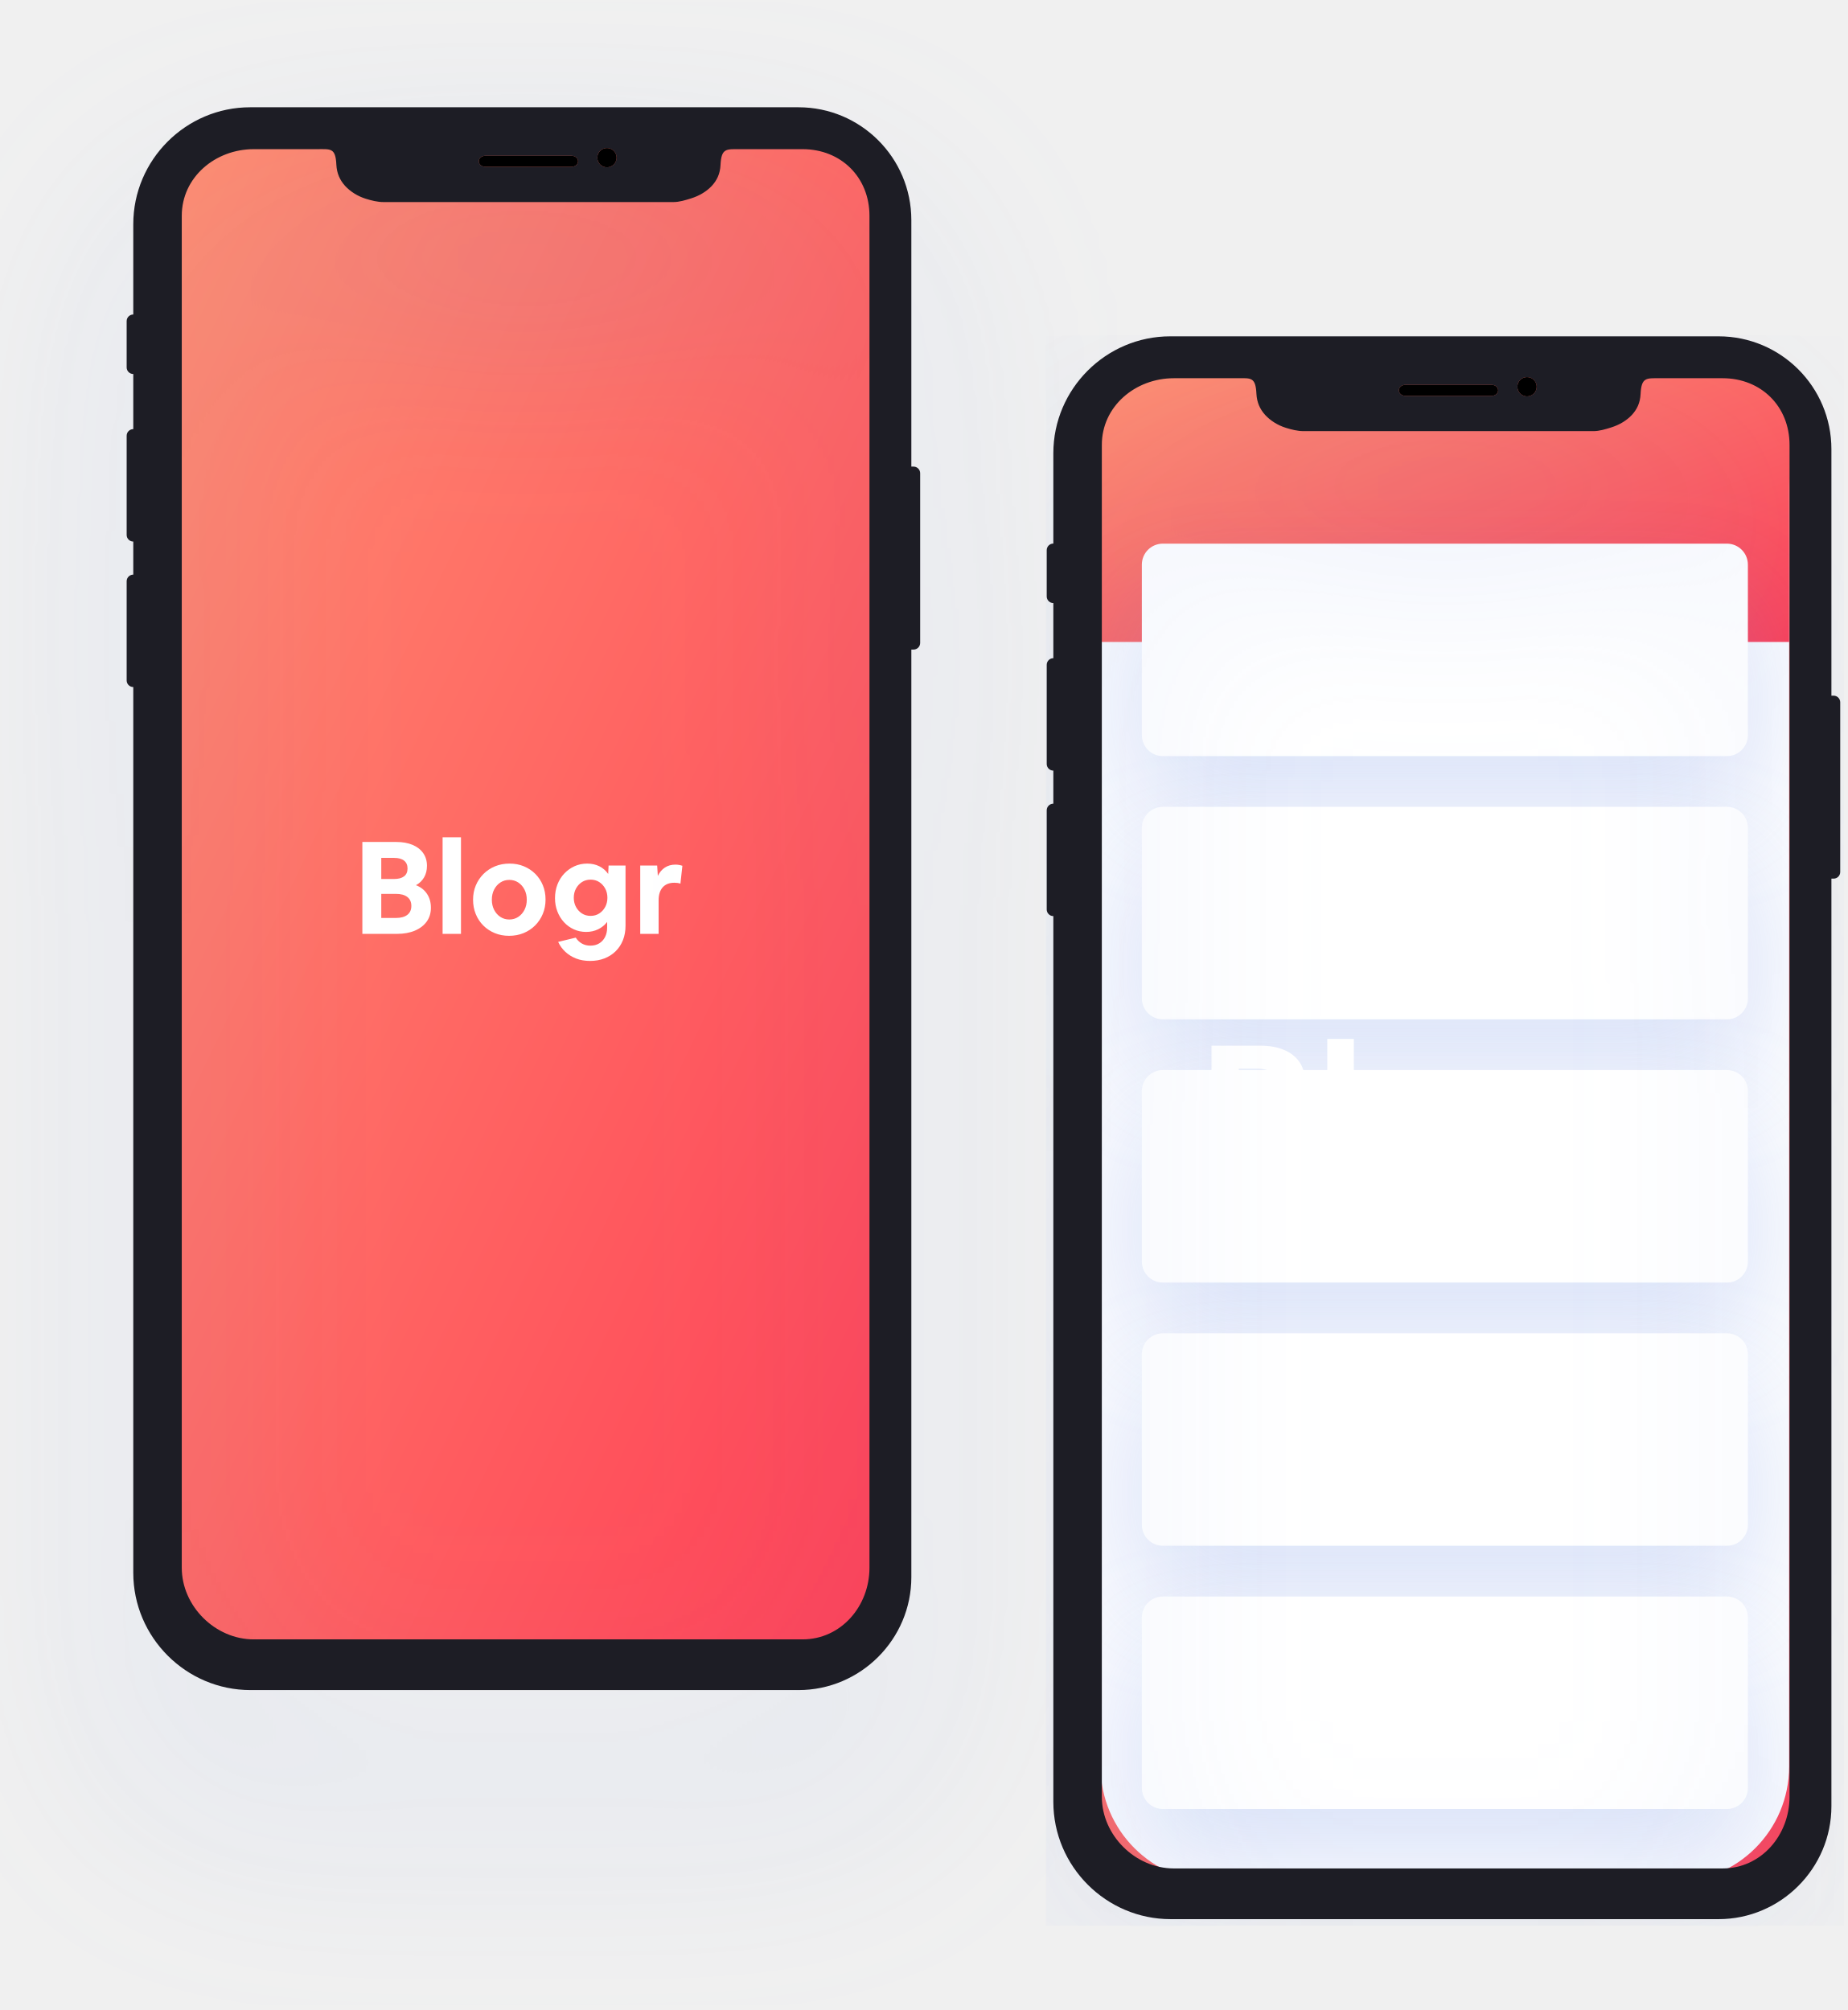
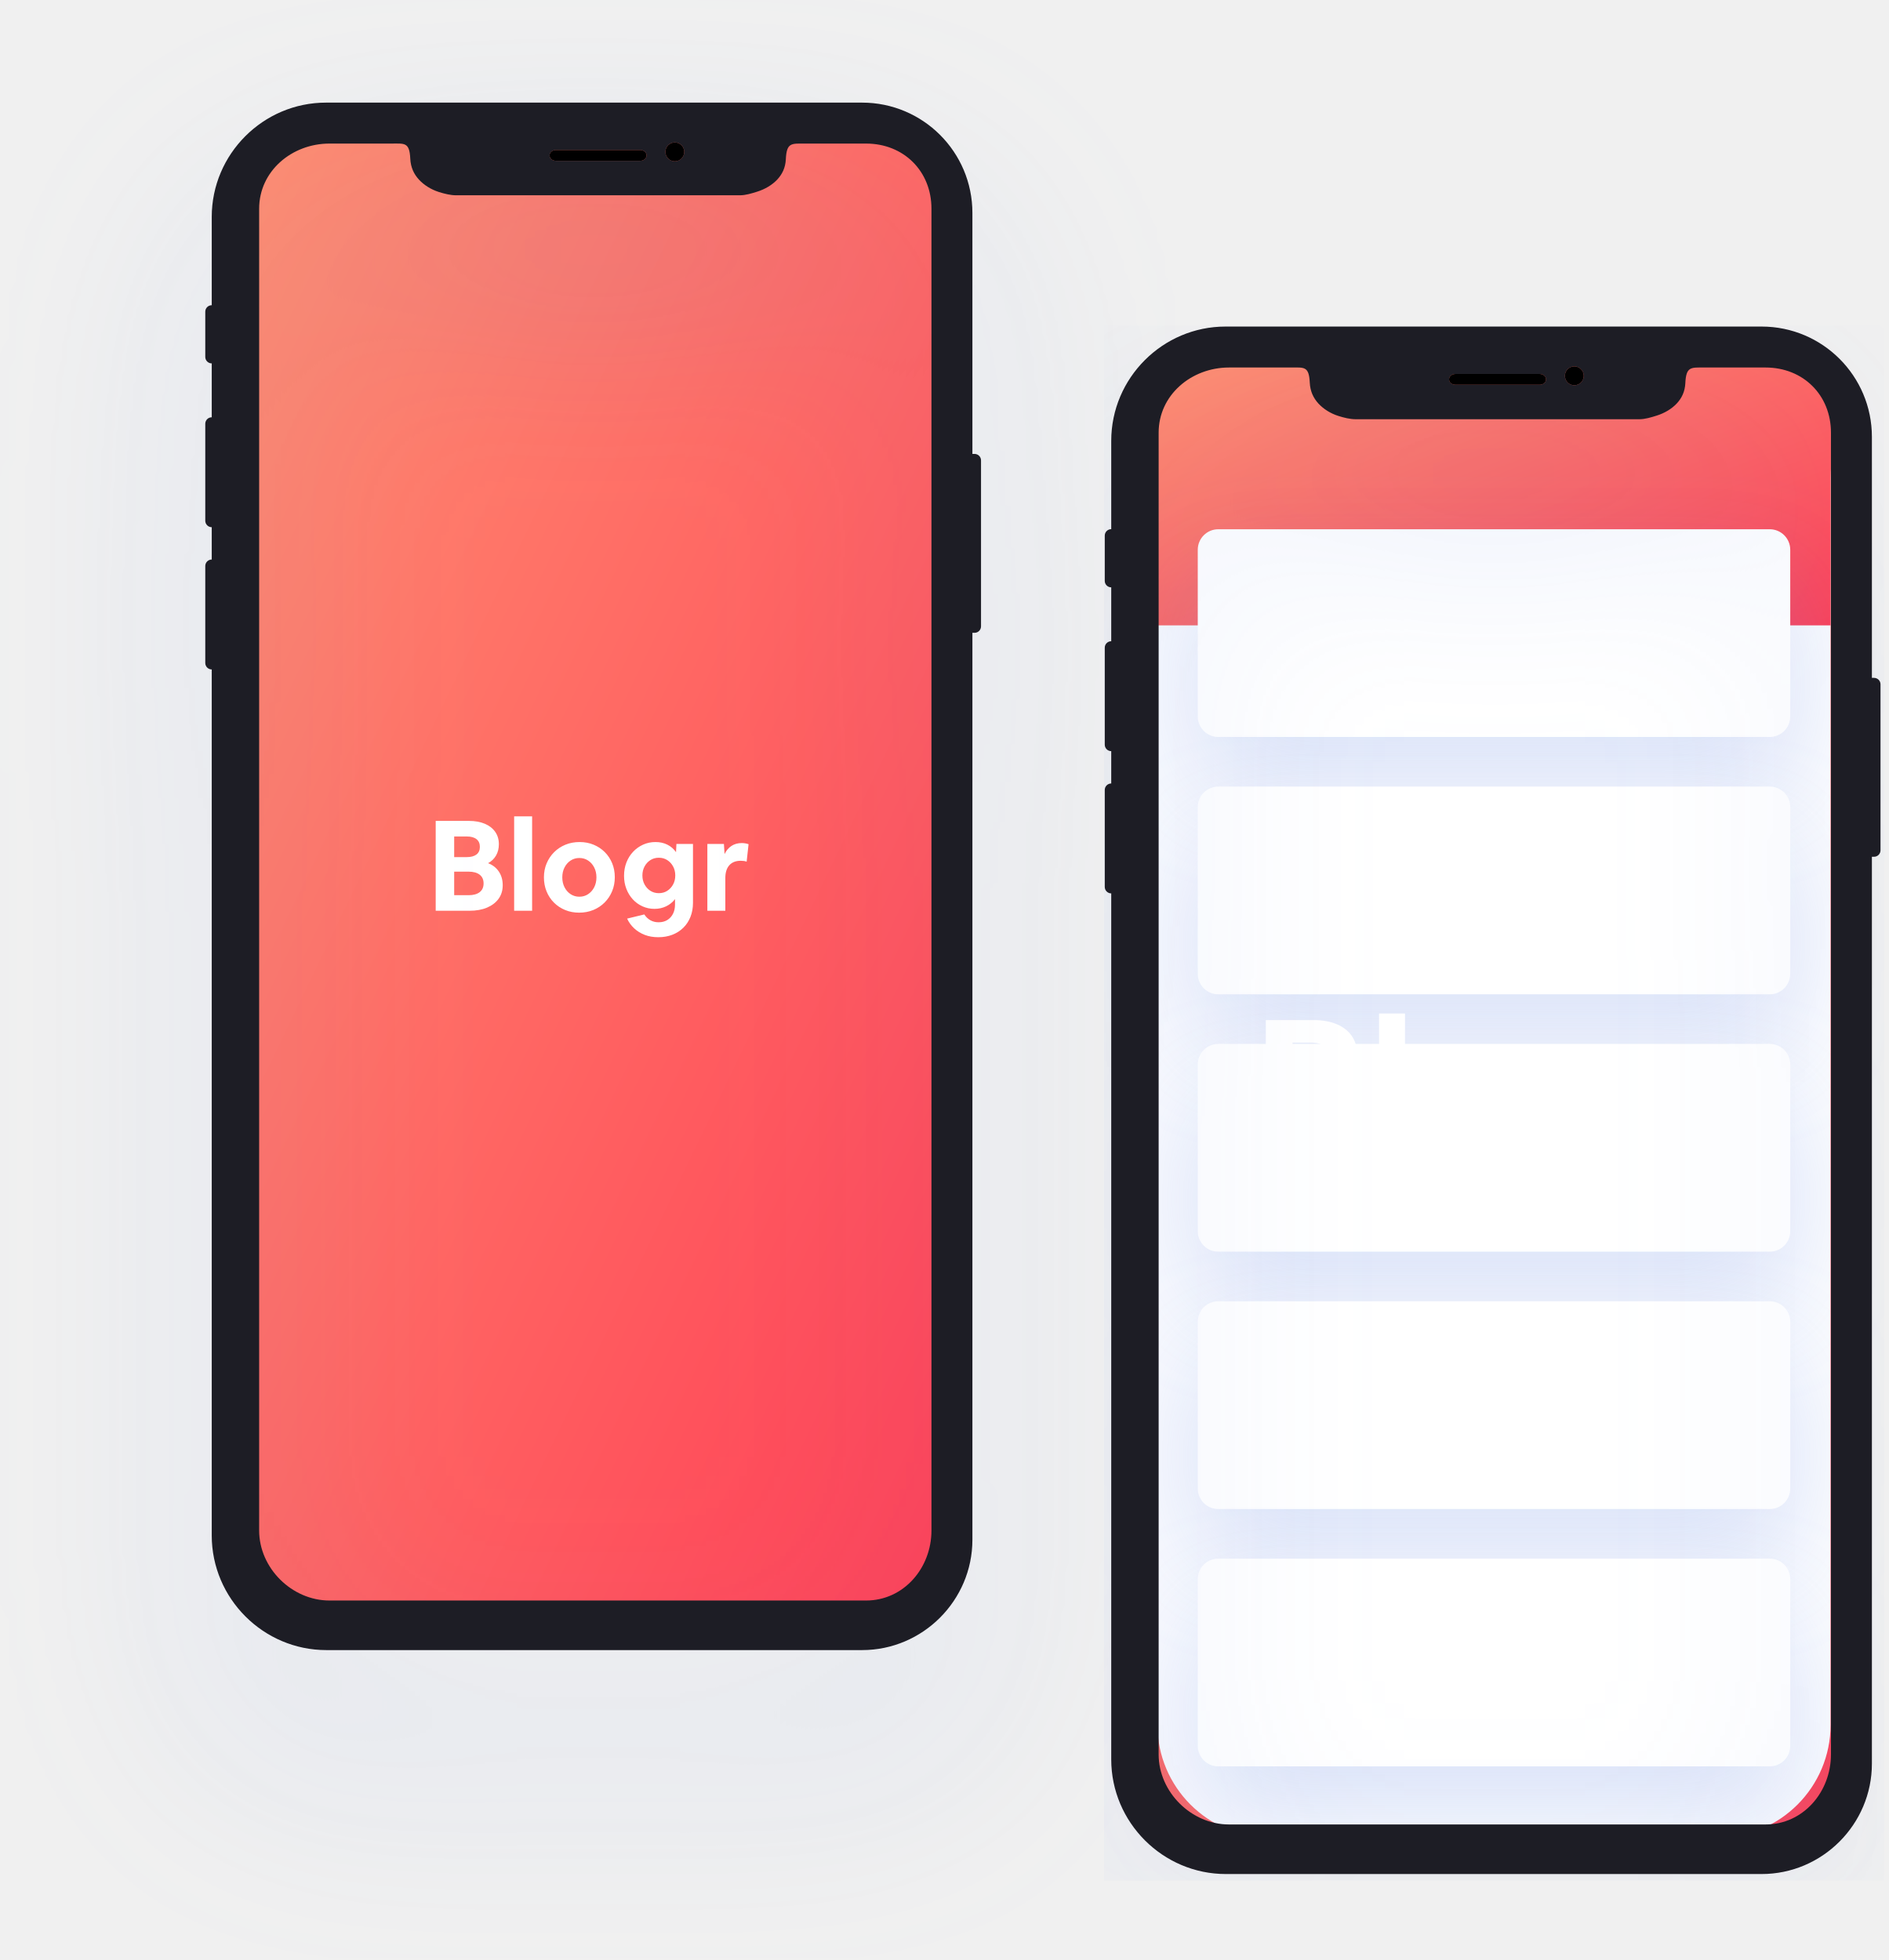
- <svg xmlns="http://www.w3.org/2000/svg" width="352" height="383" viewBox="0 0 352 383" fill="none">
-   <g id="Group 18">
-     <g id="Group 26">
-       <rect id="Rectangle" x="29.543" y="23.758" width="141.331" height="293.053" rx="22" fill="url(#paint0_linear)" />
-       <path id="Blogr" fill-rule="evenodd" clip-rule="evenodd" d="M84.317 177.947V159.547H87.819V177.947H84.317ZM69.032 177.947V160.434H75.486C76.687 160.434 77.725 160.619 78.601 160.989C79.476 161.359 80.152 161.886 80.627 162.568C81.102 163.25 81.34 164.052 81.34 164.973C81.34 165.811 81.157 166.547 80.79 167.18C80.423 167.813 79.906 168.311 79.239 168.673C80.139 169.018 80.84 169.565 81.34 170.313C81.84 171.061 82.091 171.945 82.091 172.964C82.091 173.984 81.824 174.863 81.29 175.603C80.756 176.343 80.006 176.919 79.038 177.33C78.071 177.741 76.929 177.947 75.611 177.947H69.032ZM72.634 163.468V167.489H75.086C75.903 167.489 76.533 167.32 76.975 166.983C77.417 166.646 77.638 166.149 77.638 165.491C77.638 164.833 77.417 164.332 76.975 163.986C76.533 163.641 75.903 163.468 75.086 163.468H72.634ZM75.436 174.913H72.634V170.325H75.436C76.37 170.325 77.091 170.522 77.6 170.917C78.109 171.312 78.363 171.879 78.363 172.619C78.363 173.359 78.109 173.926 77.6 174.321C77.091 174.715 76.37 174.913 75.436 174.913ZM94.249 177.799C95.083 178.144 95.992 178.317 96.976 178.317C97.976 178.317 98.898 178.144 99.74 177.799C100.582 177.453 101.316 176.968 101.941 176.343C102.567 175.719 103.055 174.987 103.405 174.148C103.755 173.31 103.93 172.397 103.93 171.41C103.93 170.424 103.759 169.515 103.417 168.685C103.076 167.855 102.596 167.131 101.979 166.514C101.362 165.898 100.636 165.417 99.802 165.071C98.969 164.726 98.06 164.554 97.076 164.554C96.075 164.554 95.153 164.726 94.311 165.071C93.469 165.417 92.735 165.902 92.11 166.527C91.484 167.152 90.996 167.879 90.646 168.71C90.296 169.54 90.121 170.448 90.121 171.435C90.121 172.422 90.292 173.334 90.634 174.173C90.976 175.011 91.455 175.739 92.072 176.356C92.689 176.972 93.415 177.453 94.249 177.799ZM97.026 175.209C97.659 175.209 98.226 175.044 98.727 174.715C99.227 174.387 99.623 173.939 99.915 173.371C100.207 172.804 100.353 172.159 100.353 171.435C100.353 170.712 100.207 170.066 99.915 169.499C99.623 168.932 99.227 168.483 98.727 168.155C98.226 167.826 97.659 167.661 97.026 167.661C96.392 167.661 95.825 167.826 95.325 168.155C94.824 168.483 94.428 168.932 94.136 169.499C93.844 170.066 93.698 170.712 93.698 171.435C93.698 172.159 93.844 172.804 94.136 173.371C94.428 173.939 94.824 174.387 95.325 174.715C95.825 175.044 96.392 175.209 97.026 175.209ZM109.321 177.083C110.047 177.412 110.827 177.577 111.66 177.577C112.494 177.577 113.257 177.408 113.95 177.071C114.642 176.734 115.213 176.269 115.663 175.677V176.738C115.663 177.429 115.53 178.033 115.263 178.551C114.996 179.069 114.625 179.472 114.15 179.759C113.674 180.047 113.111 180.191 112.461 180.191C111.861 180.191 111.323 180.055 110.847 179.784C110.372 179.513 109.984 179.139 109.684 178.662L106.332 179.476C106.665 180.199 107.124 180.832 107.708 181.375C108.292 181.918 108.975 182.341 109.759 182.645C110.543 182.949 111.427 183.102 112.411 183.102C113.412 183.102 114.325 182.941 115.15 182.621C115.976 182.3 116.689 181.844 117.289 181.252C117.89 180.66 118.352 179.953 118.678 179.131C119.003 178.308 119.166 177.396 119.166 176.393V164.923H115.938L115.863 166.527C115.413 165.885 114.846 165.396 114.162 165.059C113.478 164.722 112.711 164.554 111.861 164.554C110.993 164.554 110.189 164.722 109.446 165.059C108.704 165.396 108.054 165.861 107.495 166.453C106.936 167.045 106.503 167.739 106.194 168.537C105.886 169.334 105.731 170.202 105.731 171.139C105.731 172.043 105.882 172.886 106.182 173.667C106.482 174.448 106.899 175.131 107.433 175.714C107.966 176.298 108.596 176.754 109.321 177.083ZM112.511 174.518C113.128 174.518 113.674 174.366 114.15 174.062C114.625 173.758 115.004 173.347 115.288 172.829C115.571 172.311 115.713 171.723 115.713 171.065C115.713 170.407 115.571 169.819 115.288 169.302C115.004 168.784 114.625 168.372 114.15 168.068C113.674 167.764 113.128 167.612 112.511 167.612C111.894 167.612 111.348 167.764 110.872 168.068C110.397 168.372 110.018 168.784 109.734 169.302C109.451 169.819 109.309 170.407 109.309 171.065C109.309 171.723 109.451 172.311 109.734 172.829C110.018 173.347 110.397 173.758 110.872 174.062C111.348 174.366 111.894 174.518 112.511 174.518ZM125.195 164.923H121.967V177.947H125.47V171.558C125.47 170.49 125.728 169.663 126.245 169.08C126.762 168.496 127.504 168.204 128.472 168.204C128.672 168.204 128.868 168.216 129.06 168.241C129.252 168.266 129.439 168.311 129.623 168.377L129.998 164.973C129.814 164.907 129.606 164.854 129.372 164.812C129.139 164.771 128.905 164.751 128.672 164.751C127.905 164.751 127.238 164.936 126.671 165.306C126.104 165.676 125.653 166.206 125.32 166.897L125.195 164.923Z" fill="white" />
+ <svg xmlns="http://www.w3.org/2000/svg" width="368" height="382" viewBox="0 0 368 382" fill="none">
+   <g id="Group 26">
+     <g id="Group 26_2">
+       <rect id="Rectangle" x="45.413" y="23.317" width="141.331" height="293.053" rx="22" fill="url(#paint0_linear)" />
+       <path id="Blogr" fill-rule="evenodd" clip-rule="evenodd" d="M100.187 177.506V159.105H103.69V177.506H100.187ZM84.902 177.506V159.993H91.356C92.557 159.993 93.596 160.178 94.471 160.548C95.347 160.918 96.022 161.445 96.497 162.127C96.973 162.809 97.21 163.611 97.21 164.532C97.21 165.37 97.027 166.106 96.66 166.739C96.293 167.372 95.776 167.87 95.109 168.232C96.01 168.577 96.71 169.124 97.21 169.872C97.711 170.62 97.961 171.504 97.961 172.523C97.961 173.543 97.694 174.422 97.16 175.162C96.627 175.902 95.876 176.478 94.909 176.889C93.942 177.3 92.799 177.506 91.481 177.506H84.902ZM88.504 163.027V167.048H90.956C91.773 167.048 92.403 166.879 92.845 166.542C93.287 166.205 93.508 165.707 93.508 165.05C93.508 164.392 93.287 163.89 92.845 163.545C92.403 163.2 91.773 163.027 90.956 163.027H88.504ZM91.306 174.472H88.504V169.884H91.306C92.24 169.884 92.962 170.081 93.47 170.476C93.979 170.871 94.233 171.438 94.233 172.178C94.233 172.918 93.979 173.485 93.47 173.88C92.962 174.274 92.24 174.472 91.306 174.472ZM110.119 177.358C110.953 177.703 111.862 177.876 112.846 177.876C113.847 177.876 114.768 177.703 115.61 177.358C116.453 177.012 117.186 176.527 117.812 175.902C118.437 175.277 118.925 174.546 119.275 173.707C119.626 172.869 119.801 171.956 119.801 170.969C119.801 169.983 119.63 169.074 119.288 168.244C118.946 167.413 118.466 166.69 117.849 166.073C117.232 165.457 116.507 164.976 115.673 164.63C114.839 164.285 113.93 164.112 112.946 164.112C111.945 164.112 111.024 164.285 110.182 164.63C109.339 164.976 108.606 165.461 107.98 166.086C107.355 166.711 106.867 167.438 106.517 168.269C106.166 169.099 105.991 170.007 105.991 170.994C105.991 171.981 106.162 172.893 106.504 173.732C106.846 174.57 107.326 175.298 107.943 175.915C108.56 176.531 109.285 177.012 110.119 177.358ZM112.896 174.768C113.53 174.768 114.097 174.603 114.597 174.274C115.097 173.946 115.494 173.498 115.785 172.93C116.077 172.363 116.223 171.718 116.223 170.994C116.223 170.27 116.077 169.625 115.785 169.058C115.494 168.491 115.097 168.042 114.597 167.714C114.097 167.385 113.53 167.22 112.896 167.22C112.262 167.22 111.695 167.385 111.195 167.714C110.694 168.042 110.298 168.491 110.007 169.058C109.715 169.625 109.569 170.27 109.569 170.994C109.569 171.718 109.715 172.363 110.007 172.93C110.298 173.498 110.694 173.946 111.195 174.274C111.695 174.603 112.262 174.768 112.896 174.768ZM125.192 176.642C125.917 176.971 126.697 177.136 127.531 177.136C128.365 177.136 129.128 176.967 129.82 176.63C130.512 176.293 131.083 175.828 131.534 175.236V176.297C131.534 176.988 131.4 177.592 131.133 178.11C130.866 178.628 130.495 179.031 130.02 179.318C129.545 179.606 128.982 179.75 128.331 179.75C127.731 179.75 127.193 179.614 126.718 179.343C126.242 179.072 125.855 178.698 125.555 178.221L122.202 179.035C122.536 179.758 122.994 180.391 123.578 180.934C124.162 181.477 124.846 181.9 125.63 182.204C126.413 182.508 127.297 182.661 128.281 182.661C129.282 182.661 130.195 182.5 131.021 182.18C131.846 181.859 132.559 181.403 133.16 180.811C133.76 180.219 134.223 179.512 134.548 178.689C134.873 177.867 135.036 176.955 135.036 175.952V164.482H131.809L131.734 166.086C131.283 165.444 130.716 164.955 130.033 164.618C129.349 164.281 128.582 164.112 127.731 164.112C126.864 164.112 126.059 164.281 125.317 164.618C124.575 164.955 123.924 165.42 123.366 166.012C122.807 166.604 122.373 167.298 122.065 168.096C121.756 168.893 121.602 169.761 121.602 170.698C121.602 171.602 121.752 172.445 122.052 173.226C122.352 174.007 122.769 174.69 123.303 175.273C123.837 175.857 124.466 176.313 125.192 176.642ZM128.381 174.077C128.998 174.077 129.545 173.925 130.02 173.621C130.495 173.317 130.875 172.906 131.158 172.388C131.442 171.87 131.584 171.282 131.584 170.624C131.584 169.966 131.442 169.378 131.158 168.86C130.875 168.343 130.495 167.931 130.02 167.627C129.545 167.323 128.998 167.171 128.381 167.171C127.764 167.171 127.218 167.323 126.743 167.627C126.267 167.931 125.888 168.343 125.605 168.86C125.321 169.378 125.179 169.966 125.179 170.624C125.179 171.282 125.321 171.87 125.605 172.388C125.888 172.906 126.267 173.317 126.743 173.621C127.218 173.925 127.764 174.077 128.381 174.077ZM141.065 164.482H137.838V177.506H141.34V171.117C141.34 170.049 141.599 169.222 142.116 168.638C142.633 168.055 143.375 167.763 144.342 167.763C144.542 167.763 144.738 167.775 144.93 167.8C145.122 167.825 145.309 167.87 145.493 167.936L145.868 164.532C145.685 164.466 145.476 164.413 145.243 164.371C145.009 164.33 144.776 164.31 144.542 164.31C143.775 164.31 143.108 164.495 142.541 164.865C141.974 165.235 141.524 165.765 141.19 166.456L141.065 164.482Z" fill="white" />
      <g id="Group 9">
        <g id="Fill 1" filter="url(#filter0_d)">
-           <path fill-rule="evenodd" clip-rule="evenodd" d="M165.637 298.725C165.637 306.06 160.222 312.379 152.89 312.379H48.335C41.003 312.379 34.628 306.06 34.628 298.725V41.119C34.628 33.785 41.003 28.422 48.335 28.422H60.423C62.978 28.422 63.922 28.13 64.077 31.37C64.157 33.053 64.775 34.362 65.764 35.445C66.752 36.507 68.112 37.38 69.675 37.87C70.736 38.202 71.917 38.503 73.043 38.503H75.326H126.011H128.294C129.421 38.503 130.601 38.133 131.662 37.801C133.226 37.312 134.585 36.494 135.574 35.451C136.563 34.388 137.181 33.135 137.261 31.452C137.415 28.212 138.36 28.422 140.916 28.422H152.89C160.222 28.422 165.637 33.785 165.637 41.119V298.725ZM92.481 29.682H108.857C109.552 29.682 110.117 30.114 110.117 30.732C110.117 31.351 109.552 31.782 108.857 31.782H92.481C91.784 31.782 91.222 31.351 91.222 30.732C91.222 30.114 91.784 29.682 92.481 29.682ZM117.465 30.044C117.465 31.059 116.642 31.882 115.628 31.882C114.613 31.882 113.791 31.059 113.791 30.044C113.791 29.029 114.613 28.206 115.628 28.206C116.642 28.206 117.465 29.029 117.465 30.044ZM173.615 88.91V41.947C173.615 30.07 163.99 20.441 152.116 20.441H47.658C35.411 20.441 25.39 30.466 25.39 42.718V59.926C24.694 59.926 24.13 60.49 24.13 61.186V70.007C24.13 70.703 24.694 71.268 25.39 71.268V81.769C24.694 81.769 24.13 82.333 24.13 83.029V101.932C24.13 102.627 24.694 103.192 25.39 103.192V109.492C24.694 109.492 24.13 110.057 24.13 110.752V129.655C24.13 130.351 24.694 130.915 25.39 130.915V299.693C25.39 311.984 35.442 322.041 47.727 322.041H152.116C163.94 322.041 173.615 312.362 173.615 300.534V123.774H174.034C174.731 123.774 175.295 123.21 175.295 122.514V90.17C175.295 89.474 174.731 88.91 174.034 88.91H173.615Z" fill="#1D1D25" />
+           <path fill-rule="evenodd" clip-rule="evenodd" d="M181.507 298.284C181.507 305.619 176.093 311.938 168.761 311.938H64.205C56.873 311.938 50.498 305.619 50.498 298.284V40.678C50.498 33.344 56.873 27.981 64.205 27.981H76.293C78.848 27.981 79.792 27.689 79.947 30.93C80.028 32.612 80.645 33.921 81.634 35.004C82.622 36.066 83.982 36.939 85.546 37.429C86.606 37.761 87.787 38.062 88.914 38.062H91.196H141.881H144.165C145.291 38.062 146.472 37.692 147.532 37.36C149.097 36.87 150.455 36.053 151.444 35.01C152.434 33.947 153.051 32.694 153.131 31.011C153.285 27.771 154.231 27.981 156.786 27.981H168.761C176.093 27.981 181.507 33.344 181.507 40.678V298.284ZM108.351 29.241H124.727C125.423 29.241 125.987 29.673 125.987 30.291C125.987 30.91 125.423 31.341 124.727 31.341H108.351C107.655 31.341 107.092 30.91 107.092 30.291C107.092 29.673 107.655 29.241 108.351 29.241V29.241ZM133.335 29.603C133.335 30.618 132.513 31.441 131.498 31.441C130.483 31.441 129.661 30.618 129.661 29.603C129.661 28.588 130.483 27.765 131.498 27.765C132.513 27.765 133.335 28.588 133.335 29.603V29.603ZM189.485 88.469V41.506C189.485 29.628 179.86 20 167.986 20H63.528C51.281 20 41.26 30.025 41.26 42.277V59.485C40.564 59.485 40 60.049 40 60.745V69.566C40 70.262 40.564 70.827 41.26 70.827V81.328C40.564 81.328 40 81.892 40 82.588V101.491C40 102.186 40.564 102.751 41.26 102.751V109.051C40.564 109.051 40 109.616 40 110.311V129.214C40 129.91 40.564 130.474 41.26 130.474V299.252C41.26 311.543 51.312 321.6 63.598 321.6H167.986C179.81 321.6 189.485 311.921 189.485 300.093V123.333H189.905C190.601 123.333 191.165 122.769 191.165 122.073V89.729C191.165 89.033 190.601 88.469 189.905 88.469H189.485Z" fill="#1D1D25" />
        </g>
-         <path id="Fill 5" fill-rule="evenodd" clip-rule="evenodd" d="M108.857 29.682H92.481C91.784 29.682 91.221 30.114 91.221 30.733C91.221 31.351 91.784 31.782 92.481 31.782H108.857C109.552 31.782 110.117 31.351 110.117 30.733C110.117 30.114 109.552 29.682 108.857 29.682Z" fill="black" />
-         <path id="Fill 7" fill-rule="evenodd" clip-rule="evenodd" d="M115.628 28.206C114.614 28.206 113.791 29.03 113.791 30.044C113.791 31.059 114.614 31.882 115.628 31.882C116.642 31.882 117.465 31.059 117.465 30.044C117.465 29.03 116.642 28.206 115.628 28.206Z" fill="black" />
+         <path id="Fill 5" fill-rule="evenodd" clip-rule="evenodd" d="M124.727 29.241H108.351C107.655 29.241 107.091 29.673 107.091 30.291C107.091 30.91 107.655 31.341 108.351 31.341H124.727C125.423 31.341 125.987 30.91 125.987 30.291C125.987 29.673 125.423 29.241 124.727 29.241" fill="black" />
+         <path id="Fill 7" fill-rule="evenodd" clip-rule="evenodd" d="M131.498 27.765C130.484 27.765 129.661 28.589 129.661 29.603C129.661 30.618 130.484 31.441 131.498 31.441C132.512 31.441 133.335 30.618 133.335 29.603C133.335 28.589 132.512 27.765 131.498 27.765" fill="black" />
      </g>
    </g>
    <g id="Group 26 Copy" clip-path="url(#clip0)">
-       <rect id="Rectangle_2" x="204.82" y="67.405" width="141.331" height="293.053" rx="22" fill="url(#paint1_linear)" />
-       <rect id="Rectangle_3" x="209.669" y="71.561" width="131.17" height="287.04" rx="22" fill="white" />
-       <path id="Rectangle Copy" d="M209.669 79.561C209.669 75.143 213.251 71.561 217.669 71.561H332.84C337.258 71.561 340.84 75.143 340.84 79.561V122.322H209.669V79.561Z" fill="url(#paint2_linear)" />
+       <rect id="Rectangle_2" x="220.69" y="66.963" width="141.331" height="293.053" rx="22" fill="url(#paint1_linear)" />
+       <rect id="Rectangle_3" x="225.54" y="71.12" width="131.17" height="287.04" rx="22" fill="white" />
+       <path id="Rectangle Copy" d="M225.54 79.12C225.54 74.702 229.122 71.12 233.54 71.12H348.71C353.128 71.12 356.71 74.702 356.71 79.12V121.881H225.54V79.12Z" fill="url(#paint2_linear)" />
      <g id="Group 4">
        <g id="Rectangle_4" filter="url(#filter1_d)">
-           <rect x="217.528" y="103.589" width="115.454" height="40.488" rx="4" fill="white" />
+           <rect x="233.398" y="103.148" width="115.454" height="40.488" rx="4" fill="white" />
        </g>
        <g id="Rectangle Copy 2" filter="url(#filter2_d)">
-           <rect x="217.528" y="153.746" width="115.454" height="40.488" rx="4" fill="white" />
+           <rect x="233.398" y="153.304" width="115.454" height="40.488" rx="4" fill="white" />
        </g>
        <g id="Rectangle Copy 3" filter="url(#filter3_d)">
-           <rect x="217.528" y="203.902" width="115.454" height="40.488" rx="4" fill="white" />
+           <rect x="233.398" y="203.461" width="115.454" height="40.488" rx="4" fill="white" />
        </g>
        <g id="Rectangle Copy 4" filter="url(#filter4_d)">
-           <rect x="217.528" y="254.059" width="115.454" height="40.488" rx="4" fill="white" />
+           <rect x="233.398" y="253.618" width="115.454" height="40.488" rx="4" fill="white" />
        </g>
        <g id="Rectangle Copy 5" filter="url(#filter5_d)">
-           <rect x="217.528" y="304.215" width="115.454" height="40.488" rx="4" fill="white" />
+           <rect x="233.398" y="303.774" width="115.454" height="40.488" rx="4" fill="white" />
        </g>
      </g>
-       <path id="Blogr_2" fill-rule="evenodd" clip-rule="evenodd" d="M252.856 224.529V197.97H257.911V224.529H252.856ZM230.792 224.529V199.252H240.109C241.842 199.252 243.341 199.519 244.605 200.053C245.868 200.587 246.843 201.347 247.529 202.332C248.216 203.317 248.559 204.474 248.559 205.803C248.559 207.013 248.294 208.075 247.764 208.989C247.235 209.903 246.488 210.621 245.525 211.143C246.825 211.642 247.836 212.431 248.559 213.511C249.281 214.591 249.642 215.866 249.642 217.338C249.642 218.809 249.257 220.079 248.486 221.147C247.716 222.215 246.633 223.046 245.236 223.639C243.84 224.233 242.191 224.529 240.289 224.529H230.792ZM235.992 203.631V209.434H239.531C240.711 209.434 241.619 209.191 242.257 208.704C242.895 208.218 243.214 207.5 243.214 206.55C243.214 205.601 242.895 204.877 242.257 204.379C241.619 203.88 240.711 203.631 239.531 203.631H235.992ZM240.037 220.15H235.992V213.528H240.037C241.385 213.528 242.426 213.813 243.16 214.383C243.894 214.953 244.261 215.771 244.261 216.839C244.261 217.908 243.894 218.726 243.16 219.296C242.426 219.866 241.385 220.15 240.037 220.15ZM267.191 224.316C268.395 224.814 269.707 225.064 271.127 225.064C272.572 225.064 273.902 224.814 275.117 224.316C276.333 223.817 277.392 223.117 278.295 222.215C279.198 221.313 279.902 220.257 280.408 219.047C280.913 217.836 281.166 216.519 281.166 215.095C281.166 213.671 280.919 212.36 280.426 211.161C279.932 209.962 279.24 208.918 278.349 208.028C277.459 207.138 276.411 206.444 275.208 205.945C274.004 205.447 272.692 205.198 271.272 205.198C269.827 205.198 268.497 205.447 267.282 205.945C266.066 206.444 265.007 207.144 264.104 208.046C263.201 208.948 262.497 209.998 261.991 211.197C261.486 212.395 261.233 213.706 261.233 215.131C261.233 216.555 261.48 217.872 261.973 219.082C262.467 220.293 263.159 221.343 264.05 222.233C264.94 223.123 265.988 223.817 267.191 224.316ZM271.2 220.578C272.114 220.578 272.933 220.34 273.655 219.866C274.377 219.391 274.949 218.744 275.37 217.925C275.792 217.106 276.002 216.175 276.002 215.131C276.002 214.086 275.792 213.155 275.37 212.336C274.949 211.517 274.377 210.87 273.655 210.395C272.933 209.921 272.114 209.683 271.2 209.683C270.285 209.683 269.466 209.921 268.744 210.395C268.022 210.87 267.45 211.517 267.029 212.336C266.608 213.155 266.397 214.086 266.397 215.131C266.397 216.175 266.608 217.106 267.029 217.925C267.45 218.744 268.022 219.391 268.744 219.866C269.466 220.34 270.285 220.578 271.2 220.578ZM288.948 223.283C289.995 223.758 291.12 223.995 292.324 223.995C293.528 223.995 294.629 223.752 295.628 223.266C296.627 222.779 297.451 222.109 298.101 221.254V222.785C298.101 223.782 297.909 224.654 297.524 225.402C297.139 226.149 296.603 226.731 295.917 227.146C295.231 227.562 294.418 227.769 293.479 227.769C292.613 227.769 291.836 227.573 291.15 227.182C290.464 226.79 289.905 226.25 289.471 225.562L284.632 226.737C285.114 227.781 285.776 228.695 286.618 229.478C287.461 230.261 288.448 230.873 289.58 231.312C290.711 231.751 291.987 231.97 293.407 231.97C294.852 231.97 296.17 231.739 297.361 231.276C298.553 230.813 299.582 230.155 300.449 229.3C301.315 228.446 301.983 227.425 302.453 226.238C302.922 225.052 303.157 223.734 303.157 222.287V205.732H298.499L298.39 208.046C297.74 207.12 296.922 206.414 295.935 205.927C294.948 205.441 293.84 205.198 292.613 205.198C291.361 205.198 290.199 205.441 289.128 205.927C288.057 206.414 287.118 207.084 286.312 207.939C285.505 208.793 284.879 209.796 284.434 210.947C283.988 212.098 283.766 213.35 283.766 214.703C283.766 216.009 283.982 217.225 284.416 218.353C284.849 219.48 285.451 220.465 286.221 221.308C286.992 222.15 287.9 222.809 288.948 223.283ZM293.552 219.581C294.442 219.581 295.231 219.361 295.917 218.922C296.603 218.483 297.151 217.89 297.56 217.142C297.969 216.394 298.174 215.546 298.174 214.597C298.174 213.647 297.969 212.799 297.56 212.051C297.151 211.303 296.603 210.71 295.917 210.271C295.231 209.832 294.442 209.612 293.552 209.612C292.661 209.612 291.873 209.832 291.186 210.271C290.5 210.71 289.953 211.303 289.543 212.051C289.134 212.799 288.93 213.647 288.93 214.597C288.93 215.546 289.134 216.394 289.543 217.142C289.953 217.89 290.5 218.483 291.186 218.922C291.873 219.361 292.661 219.581 293.552 219.581ZM311.859 205.732H307.201V224.529H312.257V215.309C312.257 213.766 312.63 212.573 313.376 211.731C314.122 210.888 315.194 210.467 316.59 210.467C316.879 210.467 317.162 210.484 317.438 210.52C317.715 210.556 317.986 210.621 318.251 210.716L318.792 205.803C318.528 205.708 318.227 205.631 317.89 205.571C317.553 205.512 317.216 205.482 316.879 205.482C315.771 205.482 314.808 205.749 313.99 206.283C313.171 206.817 312.521 207.583 312.04 208.58L311.859 205.732Z" fill="white" />
+       <path id="Blogr_2" fill-rule="evenodd" clip-rule="evenodd" d="M268.726 224.088V197.529H273.781V224.088H268.726ZM246.663 224.088V198.811H255.979C257.713 198.811 259.211 199.078 260.475 199.612C261.739 200.146 262.714 200.905 263.4 201.89C264.086 202.875 264.429 204.032 264.429 205.362C264.429 206.572 264.164 207.634 263.635 208.548C263.105 209.462 262.359 210.18 261.396 210.702C262.696 211.2 263.707 211.99 264.429 213.069C265.151 214.149 265.512 215.425 265.512 216.897C265.512 218.368 265.127 219.638 264.357 220.706C263.586 221.774 262.503 222.605 261.107 223.198C259.711 223.792 258.062 224.088 256.16 224.088H246.663ZM251.863 203.19V208.993H255.401C256.581 208.993 257.49 208.75 258.128 208.263C258.766 207.777 259.085 207.059 259.085 206.109C259.085 205.16 258.766 204.436 258.128 203.938C257.49 203.439 256.581 203.19 255.401 203.19H251.863ZM255.907 219.709H251.863V213.087H255.907C257.255 213.087 258.296 213.372 259.031 213.942C259.765 214.511 260.132 215.33 260.132 216.398C260.132 217.466 259.765 218.285 259.031 218.855C258.296 219.424 257.255 219.709 255.907 219.709ZM283.062 223.875C284.265 224.373 285.577 224.622 286.998 224.622C288.442 224.622 289.772 224.373 290.988 223.875C292.204 223.376 293.263 222.676 294.166 221.774C295.068 220.872 295.772 219.816 296.278 218.606C296.783 217.395 297.036 216.078 297.036 214.654C297.036 213.23 296.79 211.918 296.296 210.72C295.802 209.521 295.11 208.477 294.22 207.587C293.329 206.697 292.282 206.002 291.078 205.504C289.874 205.006 288.562 204.756 287.142 204.756C285.698 204.756 284.368 205.006 283.152 205.504C281.936 206.002 280.877 206.703 279.974 207.605C279.072 208.506 278.367 209.557 277.862 210.755C277.356 211.954 277.104 213.265 277.104 214.689C277.104 216.113 277.35 217.431 277.844 218.641C278.337 219.852 279.029 220.902 279.92 221.792C280.811 222.682 281.858 223.376 283.062 223.875ZM287.07 220.137C287.985 220.137 288.803 219.899 289.525 219.424C290.248 218.95 290.819 218.303 291.241 217.484C291.662 216.665 291.873 215.734 291.873 214.689C291.873 213.645 291.662 212.713 291.241 211.895C290.819 211.076 290.248 210.429 289.525 209.954C288.803 209.48 287.985 209.242 287.07 209.242C286.155 209.242 285.337 209.48 284.614 209.954C283.892 210.429 283.32 211.076 282.899 211.895C282.478 212.713 282.267 213.645 282.267 214.689C282.267 215.734 282.478 216.665 282.899 217.484C283.32 218.303 283.892 218.95 284.614 219.424C285.337 219.899 286.155 220.137 287.07 220.137ZM304.818 222.842C305.865 223.317 306.991 223.554 308.194 223.554C309.398 223.554 310.499 223.311 311.498 222.824C312.497 222.338 313.322 221.667 313.972 220.813V222.344C313.972 223.341 313.779 224.213 313.394 224.961C313.009 225.708 312.473 226.29 311.787 226.705C311.101 227.12 310.289 227.328 309.35 227.328C308.483 227.328 307.707 227.132 307.021 226.741C306.335 226.349 305.775 225.809 305.342 225.121L300.503 226.296C300.984 227.34 301.646 228.254 302.489 229.037C303.331 229.82 304.318 230.431 305.45 230.871C306.581 231.31 307.857 231.529 309.278 231.529C310.722 231.529 312.04 231.298 313.232 230.835C314.423 230.372 315.452 229.713 316.319 228.859C317.186 228.005 317.854 226.984 318.323 225.797C318.793 224.61 319.027 223.293 319.027 221.845V205.29H314.369L314.261 207.605C313.611 206.679 312.792 205.973 311.805 205.486C310.818 205 309.711 204.756 308.483 204.756C307.231 204.756 306.07 205 304.999 205.486C303.927 205.973 302.988 206.643 302.182 207.498C301.375 208.352 300.75 209.355 300.304 210.506C299.859 211.657 299.636 212.909 299.636 214.262C299.636 215.568 299.853 216.784 300.286 217.911C300.719 219.039 301.321 220.024 302.092 220.866C302.862 221.709 303.771 222.368 304.818 222.842ZM309.422 219.14C310.313 219.14 311.101 218.92 311.787 218.481C312.473 218.042 313.021 217.449 313.43 216.701C313.839 215.953 314.044 215.105 314.044 214.155C314.044 213.206 313.839 212.357 313.43 211.61C313.021 210.862 312.473 210.269 311.787 209.83C311.101 209.391 310.313 209.171 309.422 209.171C308.531 209.171 307.743 209.391 307.057 209.83C306.371 210.269 305.823 210.862 305.414 211.61C305.005 212.357 304.8 213.206 304.8 214.155C304.8 215.105 305.005 215.953 305.414 216.701C305.823 217.449 306.371 218.042 307.057 218.481C307.743 218.92 308.531 219.14 309.422 219.14ZM327.73 205.29H323.072V224.088H328.127V214.867C328.127 213.325 328.5 212.132 329.246 211.289C329.993 210.447 331.064 210.026 332.46 210.026C332.749 210.026 333.032 210.043 333.309 210.079C333.586 210.115 333.856 210.18 334.121 210.275L334.663 205.362C334.398 205.267 334.097 205.19 333.76 205.13C333.423 205.071 333.086 205.041 332.749 205.041C331.642 205.041 330.679 205.308 329.86 205.842C329.042 206.376 328.392 207.142 327.91 208.139L327.73 205.29Z" fill="white" />
      <g id="Group 9_2">
        <g id="Fill 1_2" filter="url(#filter6_d)">
-           <path fill-rule="evenodd" clip-rule="evenodd" d="M340.914 342.371C340.914 349.706 335.5 356.025 328.168 356.025H223.613C216.281 356.025 209.905 349.706 209.905 342.371V84.766C209.905 77.431 216.281 72.069 223.613 72.069H235.7C238.256 72.069 239.2 71.776 239.354 75.017C239.435 76.7 240.052 78.008 241.041 79.091C242.029 80.153 243.39 81.026 244.953 81.516C246.014 81.848 247.195 82.15 248.321 82.15H250.603H301.288H303.572C304.698 82.15 305.879 81.779 306.94 81.448C308.504 80.958 309.863 80.141 310.851 79.097C311.841 78.034 312.458 76.781 312.538 75.098C312.692 71.859 313.638 72.069 316.193 72.069H328.168C335.5 72.069 340.914 77.431 340.914 84.766V342.371ZM267.759 73.329H284.134C284.83 73.329 285.394 73.76 285.394 74.378C285.394 74.997 284.83 75.429 284.134 75.429H267.759C267.062 75.429 266.499 74.997 266.499 74.378C266.499 73.76 267.062 73.329 267.759 73.329ZM292.743 73.69C292.743 74.705 291.92 75.528 290.906 75.528C289.891 75.528 289.068 74.705 289.068 73.69C289.068 72.676 289.891 71.853 290.906 71.853C291.92 71.853 292.743 72.676 292.743 73.69ZM348.893 132.556V85.593C348.893 73.716 339.268 64.087 327.394 64.087H222.935C210.689 64.087 200.667 74.112 200.667 86.364V103.573C199.972 103.573 199.407 104.136 199.407 104.832V113.653C199.407 114.35 199.972 114.914 200.667 114.914V125.415C199.972 125.415 199.407 125.98 199.407 126.676V145.578C199.407 146.274 199.972 146.838 200.667 146.838V153.139C199.972 153.139 199.407 153.703 199.407 154.399V173.301C199.407 173.997 199.972 174.562 200.667 174.562V343.34C200.667 355.63 210.719 365.687 223.005 365.687H327.394C339.218 365.687 348.893 356.008 348.893 344.18V167.421H349.312C350.009 167.421 350.572 166.856 350.572 166.16V133.817C350.572 133.121 350.009 132.556 349.312 132.556H348.893Z" fill="#1D1D25" />
+           <path fill-rule="evenodd" clip-rule="evenodd" d="M356.785 341.93C356.785 349.265 351.37 355.584 344.038 355.584H239.483C232.151 355.584 225.776 349.265 225.776 341.93V84.325C225.776 76.99 232.151 71.627 239.483 71.627H251.571C254.126 71.627 255.07 71.335 255.225 74.576C255.305 76.259 255.923 77.567 256.912 78.65C257.9 79.712 259.26 80.585 260.823 81.075C261.884 81.407 263.065 81.708 264.191 81.708H266.474H317.159H319.442C320.568 81.708 321.749 81.338 322.81 81.006C324.374 80.517 325.733 79.699 326.722 78.656C327.711 77.593 328.329 76.34 328.409 74.657C328.563 71.417 329.508 71.627 332.064 71.627H344.038C351.37 71.627 356.785 76.99 356.785 84.325V341.93ZM283.629 72.887H300.004C300.7 72.887 301.265 73.319 301.265 73.937C301.265 74.556 300.7 74.987 300.004 74.987H283.629C282.932 74.987 282.37 74.556 282.37 73.937C282.37 73.319 282.932 72.887 283.629 72.887V72.887ZM308.613 73.249C308.613 74.264 307.79 75.087 306.776 75.087C305.761 75.087 304.939 74.264 304.939 73.249C304.939 72.235 305.761 71.411 306.776 71.411C307.79 71.411 308.613 72.235 308.613 73.249V73.249ZM364.763 132.115V85.152C364.763 73.275 355.138 63.646 343.264 63.646H238.806C226.559 63.646 216.538 73.671 216.538 85.923V103.131C215.842 103.131 215.278 103.695 215.278 104.391V113.212C215.278 113.908 215.842 114.473 216.538 114.473V124.974C215.842 124.974 215.278 125.538 215.278 126.234V145.137C215.278 145.832 215.842 146.397 216.538 146.397V152.698C215.842 152.698 215.278 153.262 215.278 153.957V172.86C215.278 173.556 215.842 174.121 216.538 174.121V342.898C216.538 355.189 226.59 365.246 238.875 365.246H343.264C355.088 365.246 364.763 355.567 364.763 343.739V166.98H365.182C365.879 166.98 366.442 166.415 366.442 165.719V133.375C366.442 132.679 365.879 132.115 365.182 132.115H364.763Z" fill="#1D1D25" />
        </g>
-         <path id="Fill 5_2" fill-rule="evenodd" clip-rule="evenodd" d="M284.134 73.328H267.759C267.062 73.328 266.499 73.76 266.499 74.379C266.499 74.997 267.062 75.428 267.759 75.428H284.134C284.83 75.428 285.394 74.997 285.394 74.379C285.394 73.76 284.83 73.328 284.134 73.328Z" fill="black" />
-         <path id="Fill 7_2" fill-rule="evenodd" clip-rule="evenodd" d="M290.905 71.853C289.891 71.853 289.068 72.676 289.068 73.69C289.068 74.705 289.891 75.528 290.905 75.528C291.92 75.528 292.743 74.705 292.743 73.69C292.743 72.676 291.92 71.853 290.905 71.853Z" fill="black" />
+         <path id="Fill 5_2" fill-rule="evenodd" clip-rule="evenodd" d="M300.005 72.887H283.629C282.932 72.887 282.369 73.319 282.369 73.938C282.369 74.556 282.932 74.987 283.629 74.987H300.005C300.7 74.987 301.265 74.556 301.265 73.938C301.265 73.319 300.7 72.887 300.005 72.887" fill="black" />
+         <path id="Fill 7_2" fill-rule="evenodd" clip-rule="evenodd" d="M306.776 71.412C305.762 71.412 304.939 72.235 304.939 73.249C304.939 74.264 305.762 75.087 306.776 75.087C307.79 75.087 308.613 74.264 308.613 73.249C308.613 72.235 307.79 71.412 306.776 71.412" fill="black" />
      </g>
    </g>
  </g>
  <defs>
-     <filter id="filter0_d" x="-15.87" y="0.441" width="231.165" height="381.6" filterUnits="userSpaceOnUse" color-interpolation-filters="sRGB">
+     <filter id="filter0_d" x="0" y="0" width="231.165" height="381.6" filterUnits="userSpaceOnUse" color-interpolation-filters="sRGB">
      <feFlood flood-opacity="0" result="BackgroundImageFix" />
      <feColorMatrix in="SourceAlpha" type="matrix" values="0 0 0 0 0 0 0 0 0 0 0 0 0 0 0 0 0 0 127 0" />
      <feOffset dy="20" />
      <feGaussianBlur stdDeviation="20" />
      <feColorMatrix type="matrix" values="0 0 0 0 0.422 0 0 0 0 0.554 0 0 0 0 0.894 0 0 0 0.243 0" />
      <feBlend mode="normal" in2="BackgroundImageFix" result="effect1_dropShadow" />
      <feBlend mode="normal" in="SourceGraphic" in2="effect1_dropShadow" result="shape" />
    </filter>
-     <filter id="filter1_d" x="197.528" y="93.589" width="155.454" height="80.488" filterUnits="userSpaceOnUse" color-interpolation-filters="sRGB">
+     <filter id="filter1_d" x="213.398" y="93.148" width="155.454" height="80.488" filterUnits="userSpaceOnUse" color-interpolation-filters="sRGB">
      <feFlood flood-opacity="0" result="BackgroundImageFix" />
      <feColorMatrix in="SourceAlpha" type="matrix" values="0 0 0 0 0 0 0 0 0 0 0 0 0 0 0 0 0 0 127 0" />
      <feOffset dy="10" />
      <feGaussianBlur stdDeviation="10" />
      <feColorMatrix type="matrix" values="0 0 0 0 0.422 0 0 0 0 0.554 0 0 0 0 0.894 0 0 0 0.243 0" />
      <feBlend mode="normal" in2="BackgroundImageFix" result="effect1_dropShadow" />
      <feBlend mode="normal" in="SourceGraphic" in2="effect1_dropShadow" result="shape" />
    </filter>
-     <filter id="filter2_d" x="197.528" y="143.746" width="155.454" height="80.488" filterUnits="userSpaceOnUse" color-interpolation-filters="sRGB">
+     <filter id="filter2_d" x="213.398" y="143.304" width="155.454" height="80.488" filterUnits="userSpaceOnUse" color-interpolation-filters="sRGB">
      <feFlood flood-opacity="0" result="BackgroundImageFix" />
      <feColorMatrix in="SourceAlpha" type="matrix" values="0 0 0 0 0 0 0 0 0 0 0 0 0 0 0 0 0 0 127 0" />
      <feOffset dy="10" />
      <feGaussianBlur stdDeviation="10" />
      <feColorMatrix type="matrix" values="0 0 0 0 0.422 0 0 0 0 0.554 0 0 0 0 0.894 0 0 0 0.243 0" />
      <feBlend mode="normal" in2="BackgroundImageFix" result="effect1_dropShadow" />
      <feBlend mode="normal" in="SourceGraphic" in2="effect1_dropShadow" result="shape" />
    </filter>
-     <filter id="filter3_d" x="197.528" y="193.902" width="155.454" height="80.488" filterUnits="userSpaceOnUse" color-interpolation-filters="sRGB">
+     <filter id="filter3_d" x="213.398" y="193.461" width="155.454" height="80.488" filterUnits="userSpaceOnUse" color-interpolation-filters="sRGB">
      <feFlood flood-opacity="0" result="BackgroundImageFix" />
      <feColorMatrix in="SourceAlpha" type="matrix" values="0 0 0 0 0 0 0 0 0 0 0 0 0 0 0 0 0 0 127 0" />
      <feOffset dy="10" />
      <feGaussianBlur stdDeviation="10" />
      <feColorMatrix type="matrix" values="0 0 0 0 0.422 0 0 0 0 0.554 0 0 0 0 0.894 0 0 0 0.243 0" />
      <feBlend mode="normal" in2="BackgroundImageFix" result="effect1_dropShadow" />
      <feBlend mode="normal" in="SourceGraphic" in2="effect1_dropShadow" result="shape" />
    </filter>
-     <filter id="filter4_d" x="197.528" y="244.059" width="155.454" height="80.488" filterUnits="userSpaceOnUse" color-interpolation-filters="sRGB">
+     <filter id="filter4_d" x="213.398" y="243.618" width="155.454" height="80.488" filterUnits="userSpaceOnUse" color-interpolation-filters="sRGB">
      <feFlood flood-opacity="0" result="BackgroundImageFix" />
      <feColorMatrix in="SourceAlpha" type="matrix" values="0 0 0 0 0 0 0 0 0 0 0 0 0 0 0 0 0 0 127 0" />
      <feOffset dy="10" />
      <feGaussianBlur stdDeviation="10" />
      <feColorMatrix type="matrix" values="0 0 0 0 0.422 0 0 0 0 0.554 0 0 0 0 0.894 0 0 0 0.243 0" />
      <feBlend mode="normal" in2="BackgroundImageFix" result="effect1_dropShadow" />
      <feBlend mode="normal" in="SourceGraphic" in2="effect1_dropShadow" result="shape" />
    </filter>
-     <filter id="filter5_d" x="197.528" y="294.215" width="155.454" height="80.488" filterUnits="userSpaceOnUse" color-interpolation-filters="sRGB">
+     <filter id="filter5_d" x="213.398" y="293.774" width="155.454" height="80.488" filterUnits="userSpaceOnUse" color-interpolation-filters="sRGB">
      <feFlood flood-opacity="0" result="BackgroundImageFix" />
      <feColorMatrix in="SourceAlpha" type="matrix" values="0 0 0 0 0 0 0 0 0 0 0 0 0 0 0 0 0 0 127 0" />
      <feOffset dy="10" />
      <feGaussianBlur stdDeviation="10" />
      <feColorMatrix type="matrix" values="0 0 0 0 0.422 0 0 0 0 0.554 0 0 0 0 0.894 0 0 0 0.243 0" />
      <feBlend mode="normal" in2="BackgroundImageFix" result="effect1_dropShadow" />
      <feBlend mode="normal" in="SourceGraphic" in2="effect1_dropShadow" result="shape" />
    </filter>
-     <filter id="filter6_d" x="159.407" y="44.087" width="231.165" height="381.6" filterUnits="userSpaceOnUse" color-interpolation-filters="sRGB">
+     <filter id="filter6_d" x="175.278" y="43.646" width="231.165" height="381.6" filterUnits="userSpaceOnUse" color-interpolation-filters="sRGB">
      <feFlood flood-opacity="0" result="BackgroundImageFix" />
      <feColorMatrix in="SourceAlpha" type="matrix" values="0 0 0 0 0 0 0 0 0 0 0 0 0 0 0 0 0 0 127 0" />
      <feOffset dy="20" />
      <feGaussianBlur stdDeviation="20" />
      <feColorMatrix type="matrix" values="0 0 0 0 0.422 0 0 0 0 0.554 0 0 0 0 0.894 0 0 0 0.243 0" />
      <feBlend mode="normal" in2="BackgroundImageFix" result="effect1_dropShadow" />
      <feBlend mode="normal" in="SourceGraphic" in2="effect1_dropShadow" result="shape" />
    </filter>
-     <linearGradient id="paint0_linear" x1="-41.123" y1="170.285" x2="188.201" y2="280.881" gradientUnits="userSpaceOnUse">
+     <linearGradient id="paint0_linear" x1="-25.252" y1="169.844" x2="204.072" y2="280.44" gradientUnits="userSpaceOnUse">
      <stop stop-color="#FF8F71" />
      <stop offset="1" stop-color="#FF3E55" />
    </linearGradient>
-     <linearGradient id="paint1_linear" x1="134.155" y1="213.931" x2="363.479" y2="324.527" gradientUnits="userSpaceOnUse">
+     <linearGradient id="paint1_linear" x1="150.025" y1="213.49" x2="379.349" y2="324.086" gradientUnits="userSpaceOnUse">
      <stop stop-color="#FF8F71" />
      <stop offset="1" stop-color="#FF3E55" />
    </linearGradient>
-     <linearGradient id="paint2_linear" x1="144.084" y1="96.942" x2="178.254" y2="185.24" gradientUnits="userSpaceOnUse">
+     <linearGradient id="paint2_linear" x1="159.955" y1="96.501" x2="194.125" y2="184.799" gradientUnits="userSpaceOnUse">
      <stop stop-color="#FF8F71" />
      <stop offset="1" stop-color="#FF3E55" />
    </linearGradient>
    <clipPath id="clip0">
-       <rect width="152" height="303" fill="white" transform="translate(199.278 63.9407)" />
+       <rect width="152" height="303" fill="white" transform="translate(215.148 63.4995)" />
    </clipPath>
  </defs>
</svg>
